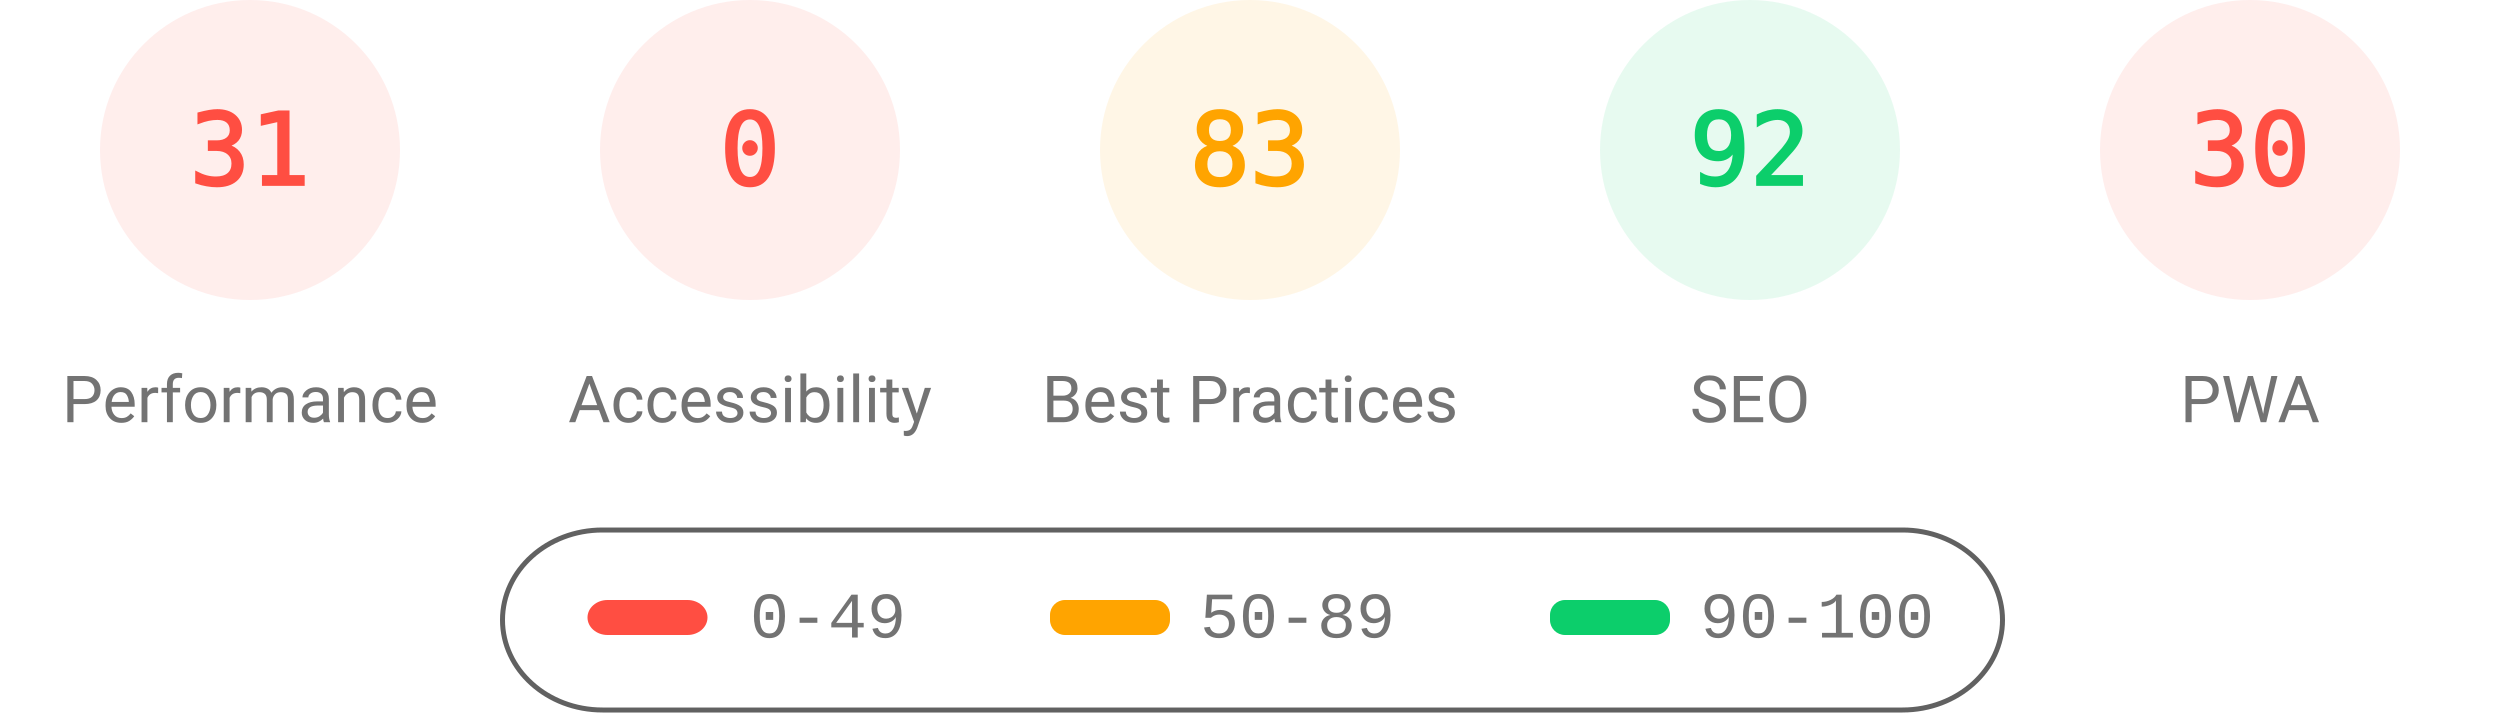
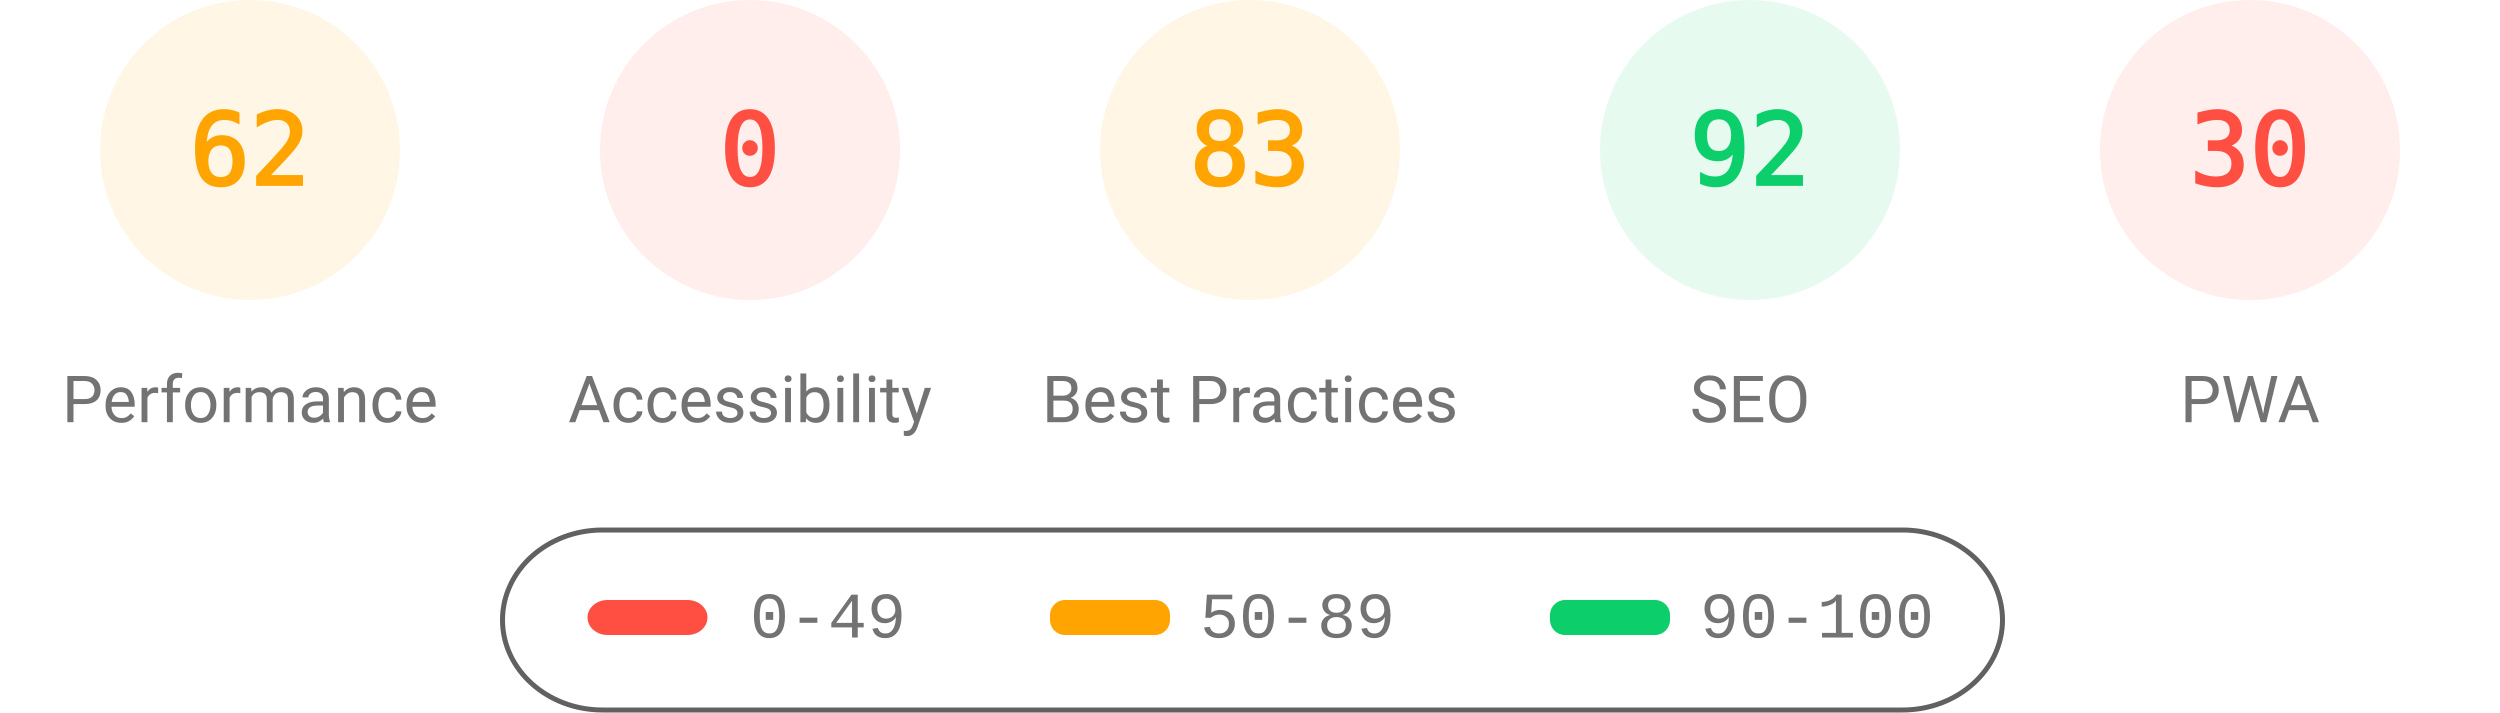
<svg xmlns="http://www.w3.org/2000/svg" fill="none" width="1000" height="285">
  <style>.gauge-base{opacity:.1}.gauge-arc{fill:none;animation-delay:250ms;stroke-linecap:round;transform:rotate(-90deg);transform-origin:100px 60px;animation:load-gauge 1s ease forwards}.guage-text{font-size:40px;font-family:monospace;text-align:center}.guage-red{color:#ff4e42;fill:#ff4e42;stroke:#ff4e42}.guage-orange{color:#ffa400;fill:#ffa400;stroke:#ffa400}.guage-green{color:#0cce6b;fill:#0cce6b;stroke:#0cce6b}.guage-undefined{color:#5c5c5c;fill:#5c5c5c;stroke:#5c5c5c}.guage-title{color:#737373;fill:#737373;stroke:none;font-size:26px;line-height:26px;font-family:Roboto,Halvetica,Arial,sans-serif}@keyframes load-gauge{from{stroke-dasharray:0 352.858}}</style>
-   <svg class="guage-div guage-perf guage-red" viewBox="0 0 200 200" width="200" height="200">
+   <svg class="guage-div guage-perf guage-orange" viewBox="0 0 200 200" width="200" height="200">
    <circle class="gauge-base" r="56" cx="100" cy="60" stroke-width="8" />
-     <circle class="gauge-arc guage-arc-1" r="56" cx="100" cy="60" stroke-width="8" style="stroke-dasharray:109.076,351.858" />
-     <text class="guage-text" x="100" y="60" alignment-baseline="central" dominant-baseline="central" text-anchor="middle">31</text>
+     <circle class="gauge-arc guage-arc-1" r="56" cx="100" cy="60" stroke-width="8" style="stroke-dasharray:218.152,351.858" />
+     <text class="guage-text" x="100" y="60" alignment-baseline="central" dominant-baseline="central" text-anchor="middle">62</text>
    <text class="guage-title" x="100" y="160" alignment-baseline="central" dominant-baseline="central" text-anchor="middle">Performance</text>
  </svg>
  <svg class="guage-div guage-acc guage-red" viewBox="0 0 200 200" width="200" height="200" x="200">
    <circle class="gauge-base" r="56" cx="100" cy="60" stroke-width="8" />
    <circle class="gauge-arc guage-arc-2" r="56" cx="100" cy="60" stroke-width="8" style="stroke-dasharray:0,351.858" />
    <text class="guage-text" x="100" y="60" alignment-baseline="central" dominant-baseline="central" text-anchor="middle">0</text>
    <text class="guage-title" x="100" y="160" alignment-baseline="central" dominant-baseline="central" text-anchor="middle">Accessibility</text>
  </svg>
  <svg class="guage-div guage-best guage-orange" viewBox="0 0 200 200" width="200" height="200" x="400">
    <circle class="gauge-base" r="56" cx="100" cy="60" stroke-width="8" />
    <circle class="gauge-arc guage-arc-3" r="56" cx="100" cy="60" stroke-width="8" style="stroke-dasharray:292.042,351.858" />
    <text class="guage-text" x="100" y="60" alignment-baseline="central" dominant-baseline="central" text-anchor="middle">83</text>
    <text class="guage-title" x="100" y="160" alignment-baseline="central" dominant-baseline="central" text-anchor="middle">Best Practices</text>
  </svg>
  <svg class="guage-div guage-seo guage-green" viewBox="0 0 200 200" width="200" height="200" x="600">
    <circle class="gauge-base" r="56" cx="100" cy="60" stroke-width="8" />
    <circle class="gauge-arc guage-arc-4" r="56" cx="100" cy="60" stroke-width="8" style="stroke-dasharray:323.709,351.858" />
    <text class="guage-text" x="100" y="60" alignment-baseline="central" dominant-baseline="central" text-anchor="middle">92</text>
    <text class="guage-title" x="100" y="160" alignment-baseline="central" dominant-baseline="central" text-anchor="middle">SEO</text>
  </svg>
  <svg class="guage-div guage-pwa guage-red" viewBox="0 0 200 200" width="200" height="200" x="800">
    <circle class="gauge-base" r="56" cx="100" cy="60" stroke-width="8" />
    <circle class="gauge-arc guage-arc-4" r="56" cx="100" cy="60" stroke-width="8" style="stroke-dasharray:105.557,351.858" />
    <text class="guage-text" x="100" y="60" alignment-baseline="central" dominant-baseline="central" text-anchor="middle">30</text>
    <text class="guage-title" x="100" y="160" alignment-baseline="central" dominant-baseline="central" text-anchor="middle">PWA</text>
  </svg>
  <svg width="604" height="76" x="200" y="210">
    <path fill="none" id="canvas_background" d="M-1-1h604v80H-1z" />
    <rect fill-opacity="0" stroke="#616161" stroke-width="2" rx="40" id="svg_2" height="72" width="600" y="2" x="1" fill="#000" />
    <rect stroke="#000" rx="8" id="svg_3" height="14" width="48" y="30" x="35" stroke-opacity="null" stroke-width="0" fill="#ff4e42" />
    <rect stroke="#000" rx="6" id="svg_4" height="14" width="48" y="30" x="220" stroke-opacity="null" stroke-width="0" fill="#ffa400" />
    <rect stroke="#000" rx="6" id="svg_5" height="14" width="48" y="30" x="420" stroke-opacity="null" stroke-width="0" fill="#0cce6b" />
    <text xml:space="preserve" text-anchor="start" font-family="'Courier New', Courier, monospace" font-size="26" id="svg_6" y="45" x="100" stroke-opacity="null" stroke-width="0" stroke="#000" fill="#737373">0-49</text>
    <text xml:space="preserve" text-anchor="start" font-family="'Courier New', Courier, monospace" font-size="26" id="svg_7" y="45" x="280" stroke-opacity="null" stroke-width="0" stroke="#000" fill="#737373">50-89</text>
    <text xml:space="preserve" text-anchor="start" font-family="'Courier New', Courier, monospace" font-size="26" id="svg_8" y="45" x="480" stroke-opacity="null" stroke-width="0" stroke="#000" fill="#737373">90-100</text>
  </svg>
</svg>
